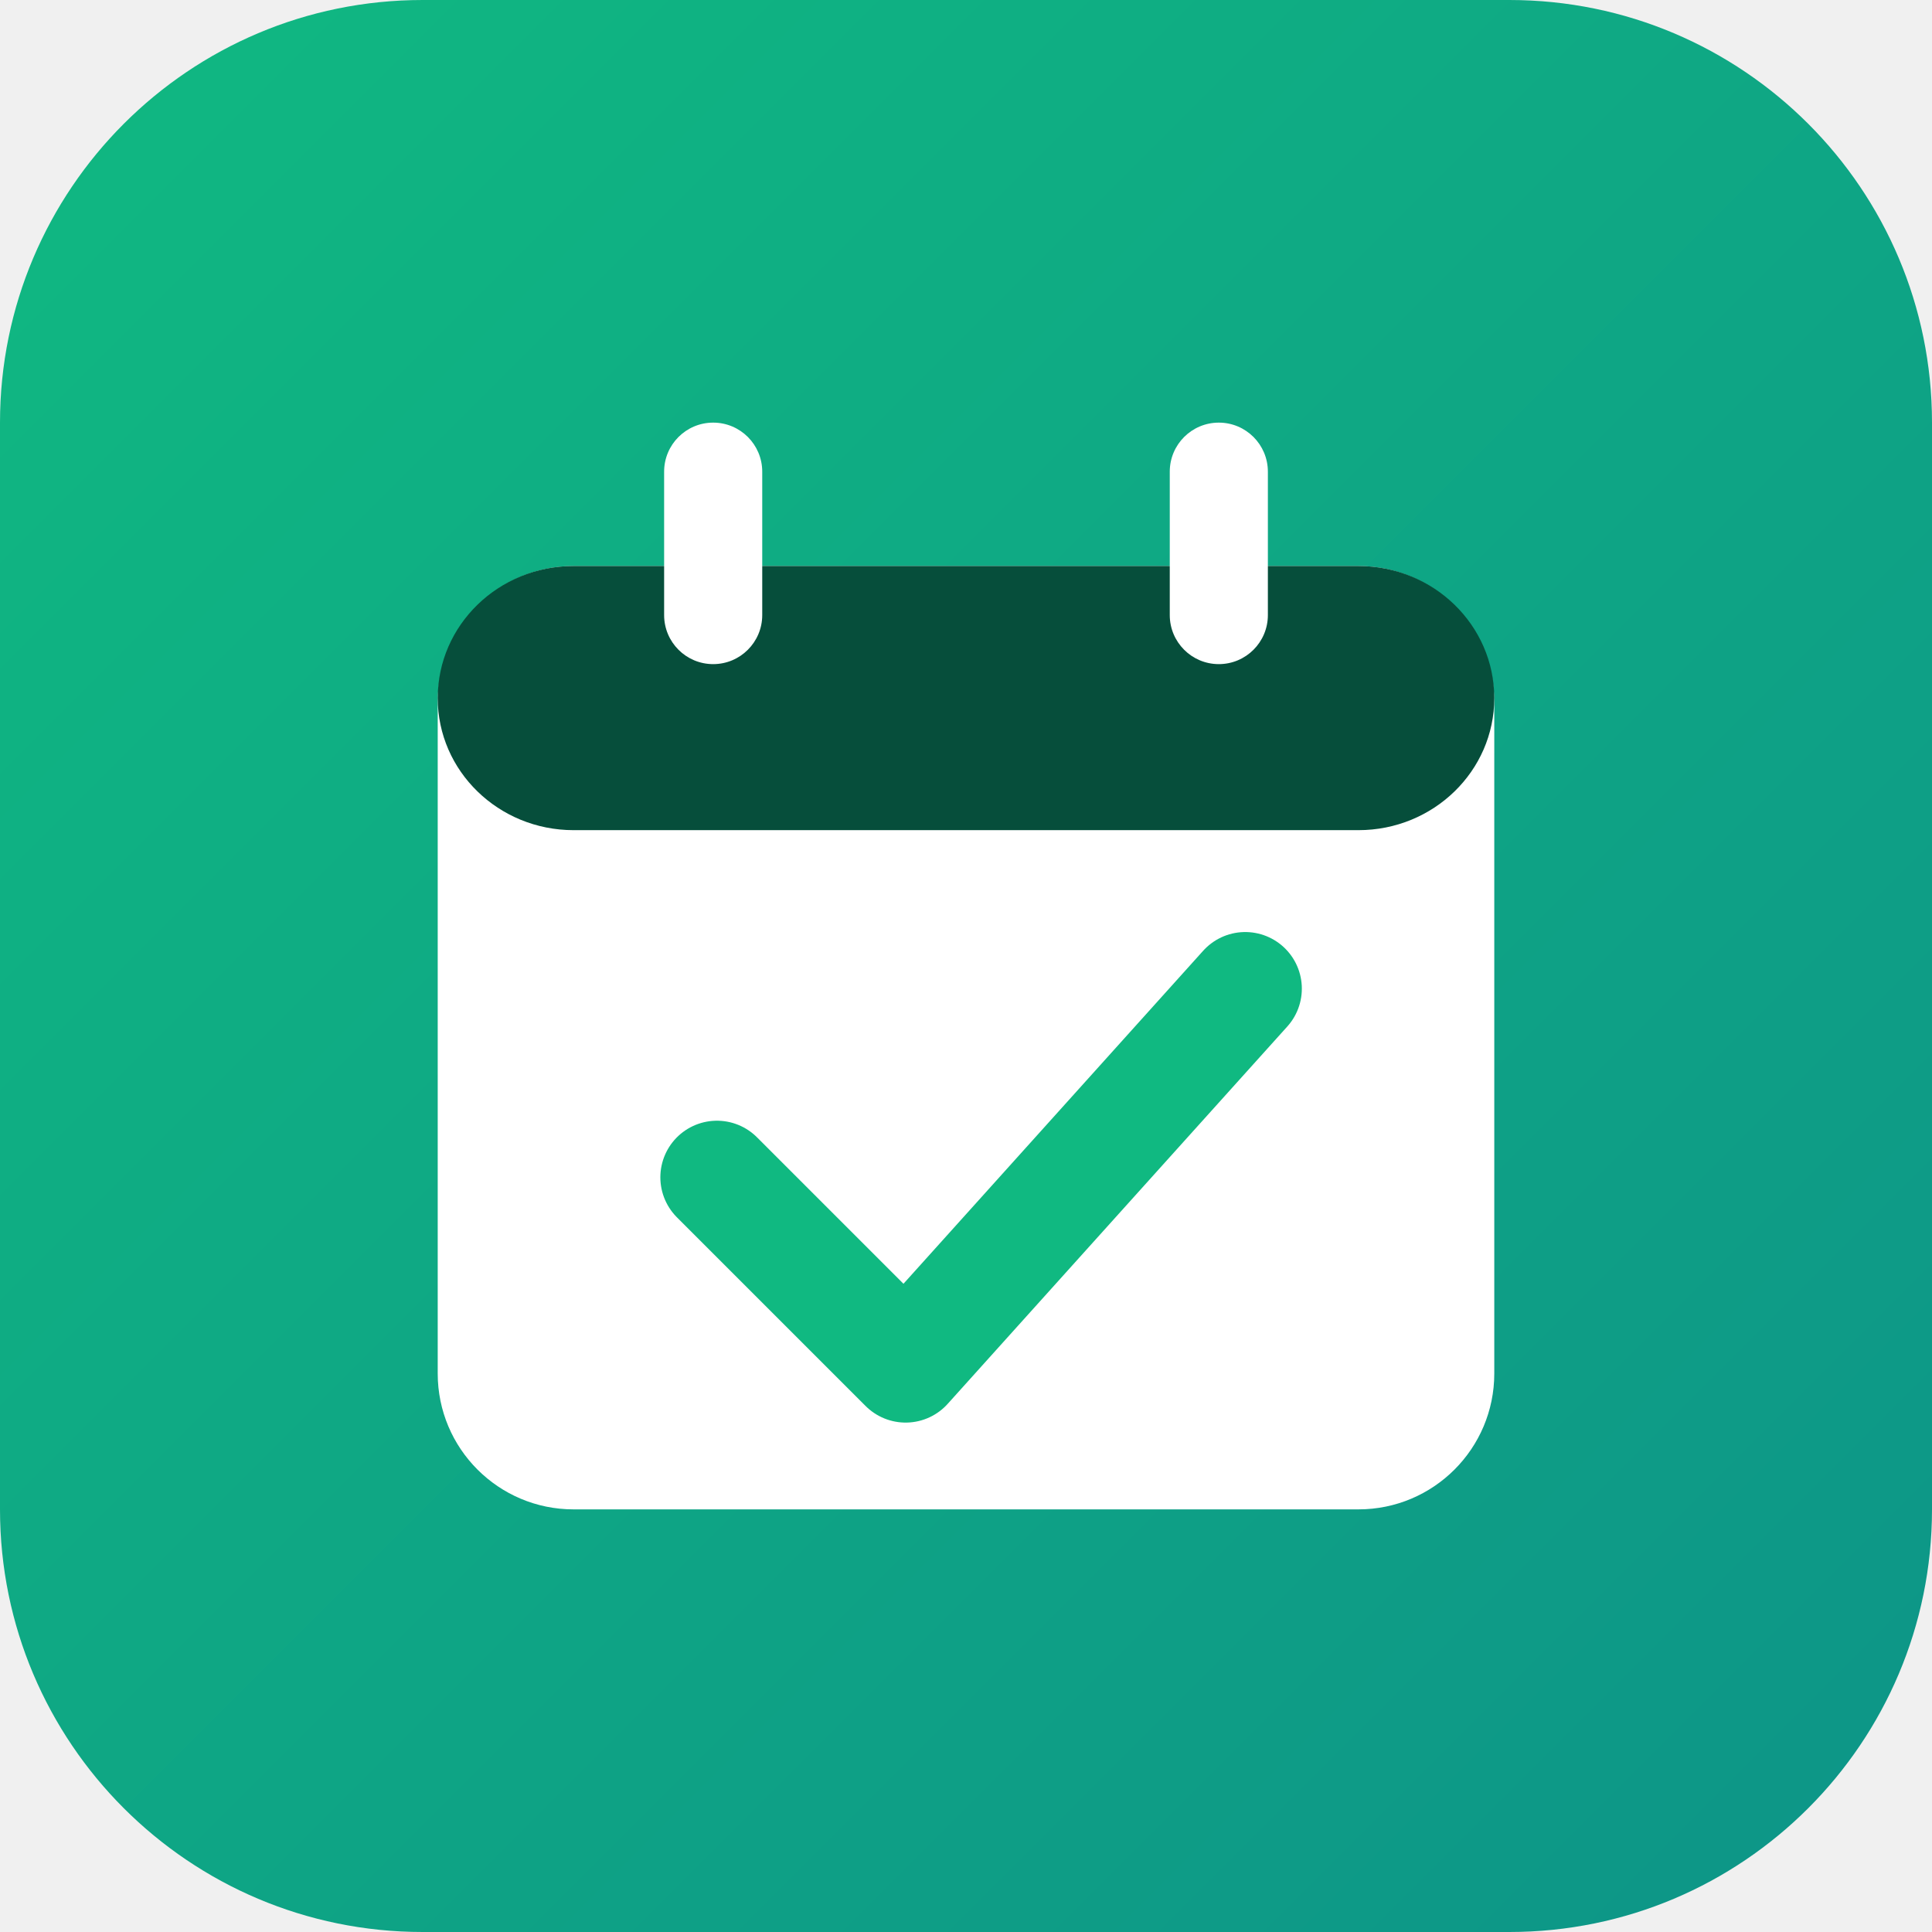
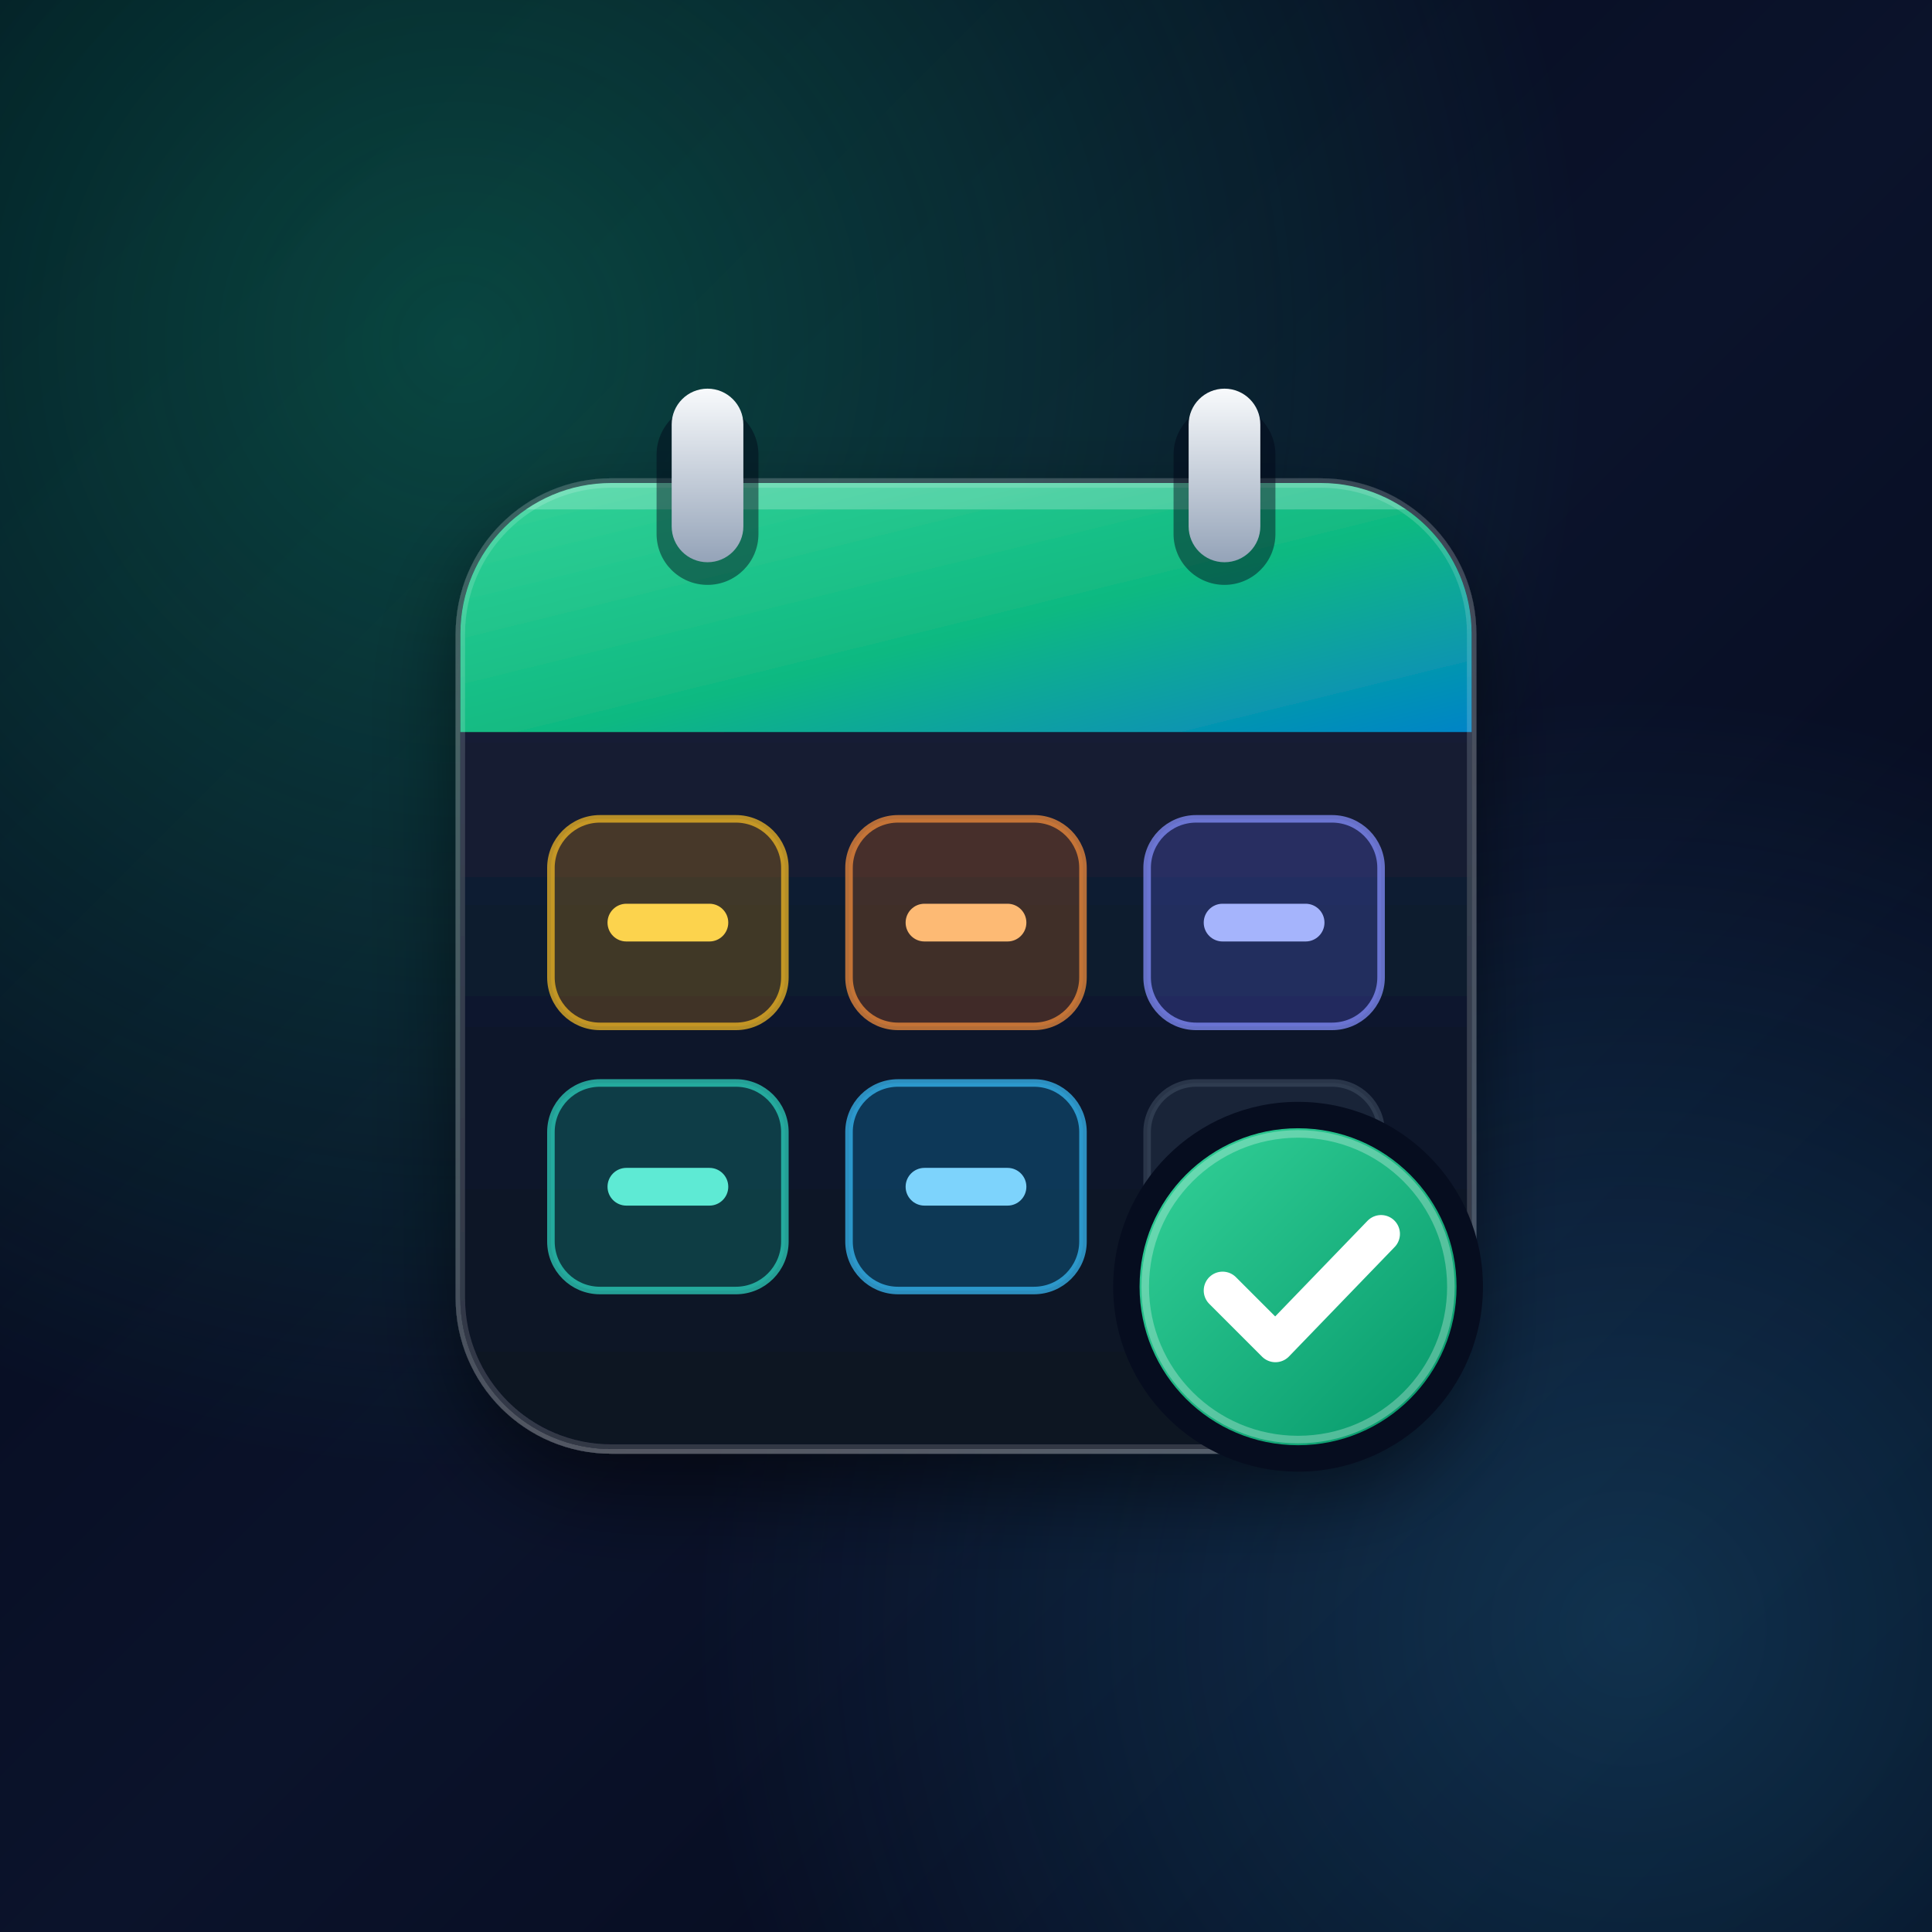
- <svg xmlns="http://www.w3.org/2000/svg" viewBox="0 0 512 512">
+ <svg xmlns="http://www.w3.org/2000/svg" viewBox="0 0 1024 1024" width="1024" height="1024">
  <defs>
-     <linearGradient id="g" x1="0" y1="0" x2="1" y2="1">
-       <stop offset="0" stop-color="#10b981" />
-       <stop offset="1" stop-color="#0d9488" />
+     <linearGradient id="bg" x1="0%" y1="0%" x2="100%" y2="100%">
+       <stop offset="0%" stop-color="#020617" />
+       <stop offset="52%" stop-color="#0b132b" />
+       <stop offset="100%" stop-color="#020617" />
    </linearGradient>
+     <radialGradient id="glowEm" cx="24%" cy="18%" r="58%">
+       <stop offset="0%" stop-color="#10b981" stop-opacity="0.34" />
+       <stop offset="100%" stop-color="#10b981" stop-opacity="0" />
+     </radialGradient>
+     <radialGradient id="glowSky" cx="84%" cy="84%" r="48%">
+       <stop offset="0%" stop-color="#38bdf8" stop-opacity="0.22" />
+       <stop offset="100%" stop-color="#38bdf8" stop-opacity="0" />
+     </radialGradient>
+     <linearGradient id="headerBar" x1="0%" y1="0%" x2="100%" y2="100%">
+       <stop offset="0%" stop-color="#34d399" />
+       <stop offset="55%" stop-color="#10b981" />
+       <stop offset="100%" stop-color="#0284c7" />
+     </linearGradient>
+     <linearGradient id="cardGrad" x1="0%" y1="0%" x2="0%" y2="100%">
+       <stop offset="0%" stop-color="#16223a" />
+       <stop offset="100%" stop-color="#0b1222" />
+     </linearGradient>
+     <linearGradient id="ringGrad" x1="0%" y1="0%" x2="0%" y2="100%">
+       <stop offset="0%" stop-color="#f8fafc" />
+       <stop offset="100%" stop-color="#94a3b8" />
+     </linearGradient>
+     <linearGradient id="badgeGrad" x1="0%" y1="0%" x2="100%" y2="100%">
+       <stop offset="0%" stop-color="#34d399" />
+       <stop offset="100%" stop-color="#059669" />
+     </linearGradient>
+     <clipPath id="cardClip">
+       <rect x="244" y="256" width="536" height="512" rx="80" />
+     </clipPath>
+     <filter id="softShadow" x="-15%" y="-15%" width="130%" height="135%">
+       <feDropShadow dx="0" dy="22" stdDeviation="24" flood-color="#000000" flood-opacity="0.55" />
+     </filter>
  </defs>
-   <rect width="512" height="512" rx="112" fill="url(#g)" />
-   <rect x="116" y="150" width="280" height="250" rx="36" fill="#fff" />
-   <rect x="116" y="150" width="280" height="70" rx="36" fill="#064e3b" />
-   <rect x="176" y="112" width="26" height="64" rx="13" fill="#fff" />
-   <rect x="310" y="112" width="26" height="64" rx="13" fill="#fff" />
-   <path d="M190 312l50 50 90-100" fill="none" stroke="#10b981" stroke-width="30" stroke-linecap="round" stroke-linejoin="round" />
+   <rect width="1024" height="1024" fill="url(#bg)" />
+   <rect width="1024" height="1024" fill="url(#glowEm)" />
+   <rect width="1024" height="1024" fill="url(#glowSky)" />
+   <g filter="url(#softShadow)">
+     <g clip-path="url(#cardClip)">
+       <rect x="244" y="256" width="536" height="512" fill="url(#cardGrad)" />
+       <rect x="244" y="256" width="536" height="132" fill="url(#headerBar)" />
+       <rect x="244" y="256" width="536" height="14" fill="#ffffff" fill-opacity="0.22" />
+     </g>
+     <rect x="244" y="256" width="536" height="512" rx="80" fill="none" stroke="#ffffff" stroke-opacity="0.16" stroke-width="5" />
+   </g>
+   <rect x="348" y="214" width="54" height="96" rx="27" fill="#020617" fill-opacity="0.45" />
+   <rect x="356" y="206" width="38" height="92" rx="19" fill="url(#ringGrad)" />
+   <rect x="622" y="214" width="54" height="96" rx="27" fill="#020617" fill-opacity="0.45" />
+   <rect x="630" y="206" width="38" height="92" rx="19" fill="url(#ringGrad)" />
+   <rect x="292" y="434" width="124" height="110" rx="26" fill="#f59e0b" fill-opacity="0.22" stroke="#fbbf24" stroke-opacity="0.7" stroke-width="4" />
+   <rect x="322" y="479" width="64" height="20" rx="10" fill="#fcd34d" />
+   <rect x="450" y="434" width="124" height="110" rx="26" fill="#f97316" fill-opacity="0.22" stroke="#fb923c" stroke-opacity="0.7" stroke-width="4" />
+   <rect x="480" y="479" width="64" height="20" rx="10" fill="#fdba74" />
+   <rect x="608" y="434" width="124" height="110" rx="26" fill="#6366f1" fill-opacity="0.25" stroke="#818cf8" stroke-opacity="0.75" stroke-width="4" />
+   <rect x="638" y="479" width="64" height="20" rx="10" fill="#a5b4fc" />
+   <rect x="292" y="574" width="124" height="110" rx="26" fill="#14b8a6" fill-opacity="0.24" stroke="#2dd4bf" stroke-opacity="0.72" stroke-width="4" />
+   <rect x="322" y="619" width="64" height="20" rx="10" fill="#5eead4" />
+   <rect x="450" y="574" width="124" height="110" rx="26" fill="#0ea5e9" fill-opacity="0.24" stroke="#38bdf8" stroke-opacity="0.72" stroke-width="4" />
+   <rect x="480" y="619" width="64" height="20" rx="10" fill="#7dd3fc" />
+   <rect x="608" y="574" width="124" height="110" rx="26" fill="#334155" fill-opacity="0.35" stroke="#475569" stroke-opacity="0.5" stroke-width="4" />
+   <circle cx="688" cy="682" r="98" fill="#060d1f" />
+   <circle cx="688" cy="682" r="84" fill="url(#badgeGrad)" />
+   <circle cx="688" cy="682" r="81" fill="none" stroke="#ffffff" stroke-opacity="0.28" stroke-width="4" />
+   <path d="M648 684 L676 712 L732 654" fill="none" stroke="#ffffff" stroke-width="20" stroke-linecap="round" stroke-linejoin="round" />
</svg>
